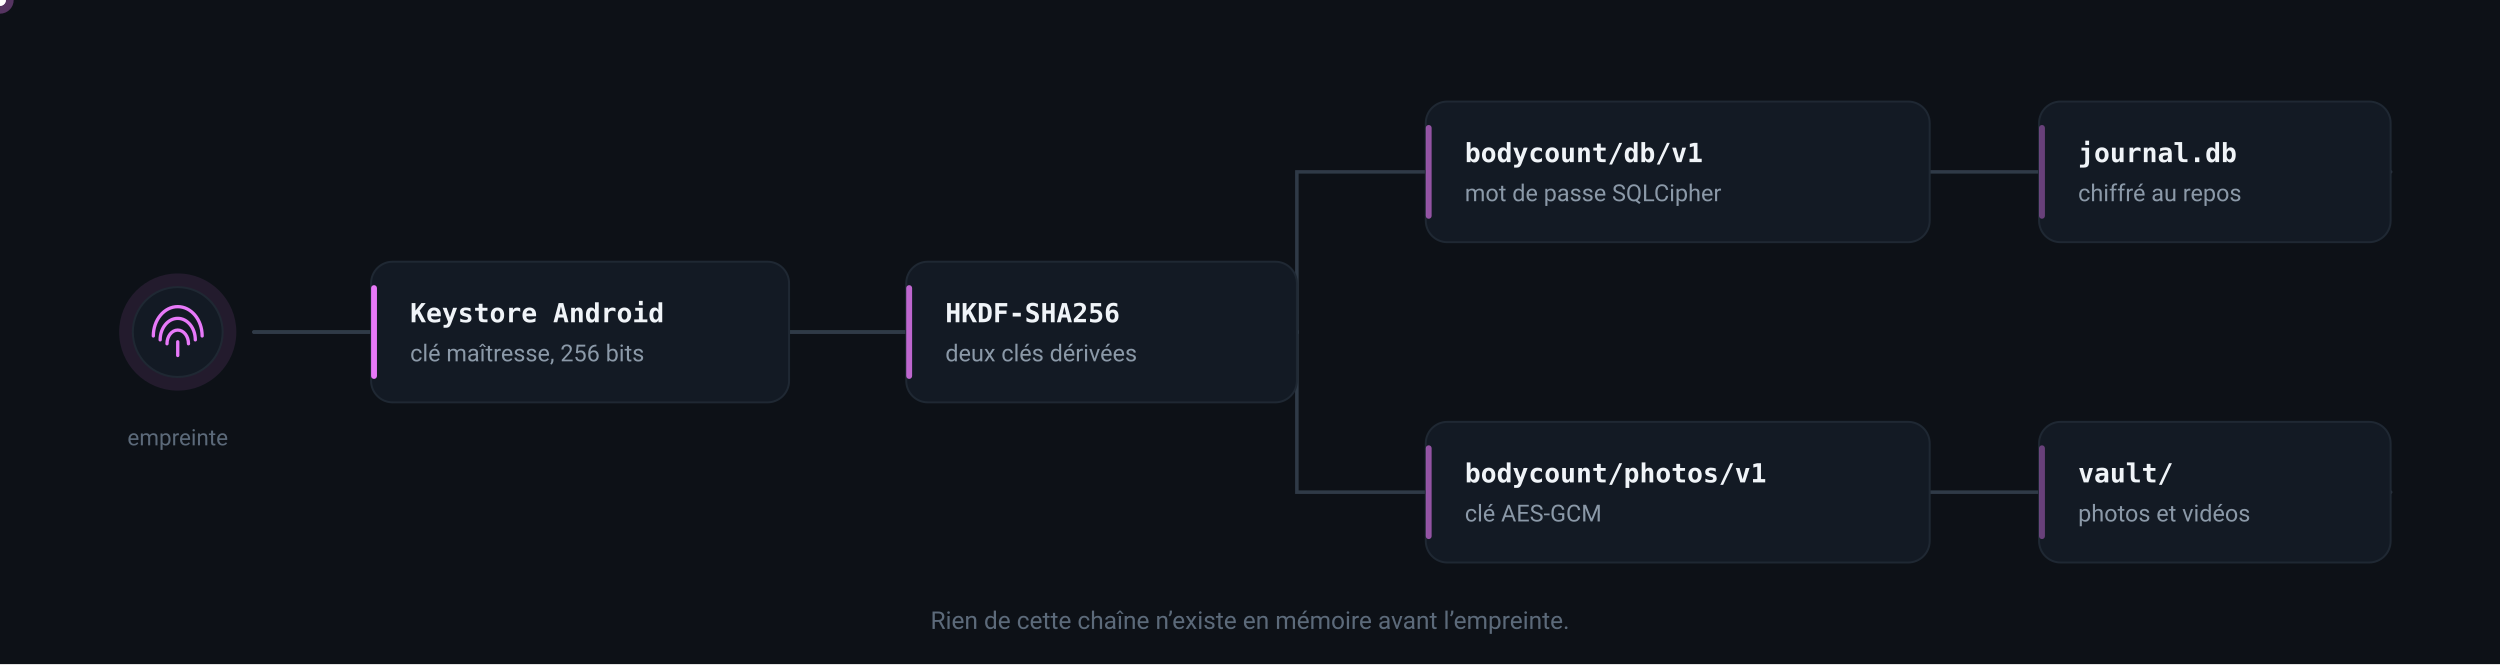
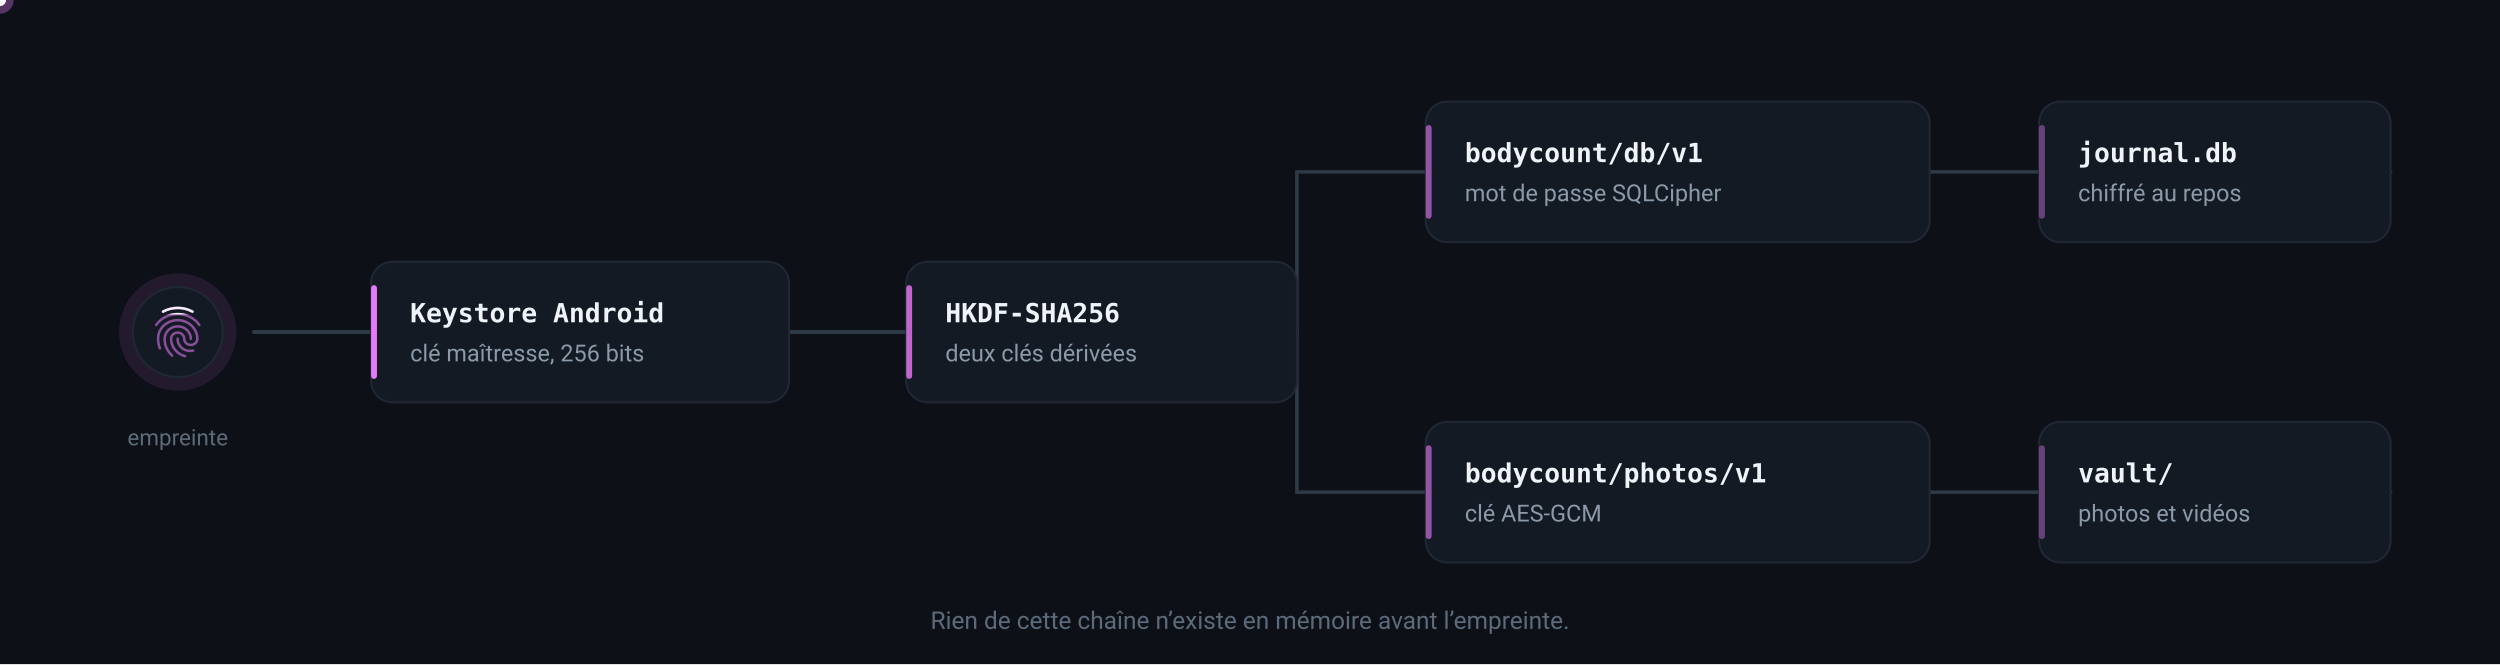
<svg xmlns="http://www.w3.org/2000/svg" width="1280" height="340" viewBox="0 0 1280 340" role="img" aria-label="L'empreinte charge la clé maîtresse depuis le Keystore Android. HKDF-SHA256 en dérive deux clés : le mot de passe SQLCipher qui ouvre le journal chiffré, et la clé AES-GCM qui ouvre le coffre des photos et des vidéos.">
  <rect width="1280" height="340" fill="#0D1117" />
  <path d="M 130 170 H 664 V 88 H 1224" stroke="#2F3A47" stroke-width="1.8" fill="none" stroke-linecap="round" />
  <path d="M 130 170 H 664 V 252 H 1224" stroke="#2F3A47" stroke-width="1.8" fill="none" stroke-linecap="round" />
  <g>
    <circle r="7" fill="#E879F9" opacity="0.18">
      <animateMotion dur="4.2s" begin="0s" repeatCount="indefinite" path="M 130 170 H 664 V 88 H 1224" calcMode="spline" keyTimes="0;1" keySplines="0.4 0 0.6 1" />
    </circle>
    <circle r="3" fill="#FFFFFF">
      <animateMotion dur="4.2s" begin="0s" repeatCount="indefinite" path="M 130 170 H 664 V 88 H 1224" calcMode="spline" keyTimes="0;1" keySplines="0.4 0 0.6 1" />
      <animate attributeName="opacity" dur="4.2s" begin="0s" repeatCount="indefinite" values="0;1;1;1;0" keyTimes="0;0.08;0.5;0.9;1" />
    </circle>
  </g>
  <g>
    <circle r="7" fill="#E879F9" opacity="0.18">
      <animateMotion dur="4.2s" begin="1.4s" repeatCount="indefinite" path="M 130 170 H 664 V 252 H 1224" calcMode="spline" keyTimes="0;1" keySplines="0.4 0 0.6 1" />
    </circle>
    <circle r="3" fill="#FFFFFF">
      <animateMotion dur="4.2s" begin="1.4s" repeatCount="indefinite" path="M 130 170 H 664 V 252 H 1224" calcMode="spline" keyTimes="0;1" keySplines="0.4 0 0.6 1" />
      <animate attributeName="opacity" dur="4.2s" begin="1.4s" repeatCount="indefinite" values="0;1;1;1;0" keyTimes="0;0.08;0.5;0.9;1" />
    </circle>
  </g>
  <g transform="translate(91 170)">
    <circle r="30" fill="#E879F9" opacity="0.10">
      <animate attributeName="r" dur="2.8s" repeatCount="indefinite" values="26;33;26" calcMode="spline" keyTimes="0;0.5;1" keySplines="0.4 0 0.6 1;0.4 0 0.6 1" />
      <animate attributeName="opacity" dur="2.8s" repeatCount="indefinite" values="0.16;0.04;0.16" />
    </circle>
    <circle r="23" fill="#131A24" stroke="#1F2833" stroke-width="1" />
-     <g stroke="#E879F9" stroke-width="1.7" fill="none" stroke-linecap="round">
-       <path d="M -9 4 a 9 11 0 0 1 18 0" />
-       <path d="M -5.5 6 a 5.5 7 0 0 1 11 0" />
-       <path d="M -12.5 2 a 12.5 15 0 0 1 25 0" />
-       <path d="M 0 5 v 7" />
+     <clipPath id="doigt">
+       <path transform="translate(-15.6 -15.6) scale(1.3)" d="M17.81 4.47c-.08 0-.16-.02-.23-.06C15.66 3.42 14 3 12.01 3c-1.98 0-3.86.47-5.57 1.41-.24.13-.54.04-.68-.2-.13-.24-.04-.55.2-.68C7.82 2.52 9.86 2 12.01 2c2.13 0 3.99.47 6.03 1.52.25.13.34.43.21.67-.09.18-.26.28-.44.28zM3.5 9.72c-.1 0-.2-.03-.29-.09-.23-.16-.28-.47-.12-.7.99-1.4 2.25-2.5 3.75-3.27C9.98 4.04 14 4.03 17.15 5.65c1.5.77 2.76 1.86 3.75 3.25.16.22.11.54-.12.7-.23.16-.54.11-.7-.12-.9-1.26-2.04-2.25-3.39-2.94-2.87-1.47-6.54-1.47-9.4.01-1.36.7-2.5 1.7-3.4 2.96-.08.14-.23.21-.39.21zm6.25 12.07c-.13 0-.26-.05-.35-.15-.87-.87-1.34-1.43-2.01-2.64-.69-1.23-1.05-2.73-1.05-4.34 0-2.97 2.54-5.39 5.66-5.39s5.66 2.42 5.66 5.39c0 .28-.22.5-.5.5s-.5-.22-.5-.5c0-2.42-2.09-4.39-4.66-4.39-2.57 0-4.66 1.97-4.66 4.39 0 1.44.32 2.77.93 3.85.64 1.15 1.08 1.64 1.85 2.42.19.2.19.51 0 .71-.11.1-.24.15-.37.15zm7.17-1.85c-1.19 0-2.24-.3-3.1-.89-1.49-1.01-2.38-2.65-2.38-4.39 0-.28.22-.5.5-.5s.5.22.5.5c0 1.41.72 2.74 1.94 3.56.71.48 1.54.71 2.54.71.24 0 .64-.03 1.04-.1.27-.05.53.13.58.41.05.27-.13.53-.41.58-.57.11-1.07.12-1.21.12zM14.91 22c-.04 0-.09-.01-.13-.02-1.59-.44-2.63-1.03-3.72-2.1-1.4-1.39-2.17-3.24-2.17-5.22 0-1.62 1.38-2.94 3.08-2.94 1.7 0 3.08 1.32 3.08 2.94 0 1.07.93 1.94 2.08 1.94s2.08-.87 2.08-1.94c0-3.77-3.25-6.83-7.25-6.83-2.84 0-5.44 1.58-6.61 4.03-.39.81-.59 1.76-.59 2.8 0 .78.07 2.01.67 3.61.1.26-.03.55-.29.64-.26.1-.55-.04-.64-.29-.49-1.31-.73-2.61-.73-3.96 0-1.2.23-2.29.68-3.24 1.33-2.79 4.28-4.6 7.51-4.6 4.55 0 8.25 3.51 8.25 7.83 0 1.62-1.38 2.94-3.08 2.94s-3.08-1.32-3.08-2.94c0-1.07-.93-1.94-2.08-1.94s-2.08.87-2.08 1.94c0 1.71.66 3.31 1.87 4.51.95.94 1.86 1.46 3.27 1.85.27.07.42.35.35.61-.05.23-.26.38-.47.38z" />
+     </clipPath>
+     <path transform="translate(-15.6 -15.6) scale(1.3)" fill="#E879F9" opacity="0.55" d="M17.81 4.47c-.08 0-.16-.02-.23-.06C15.66 3.42 14 3 12.01 3c-1.98 0-3.86.47-5.57 1.41-.24.13-.54.04-.68-.2-.13-.24-.04-.55.2-.68C7.82 2.52 9.86 2 12.01 2c2.13 0 3.99.47 6.03 1.52.25.13.34.43.21.67-.09.18-.26.28-.44.28zM3.5 9.72c-.1 0-.2-.03-.29-.09-.23-.16-.28-.47-.12-.7.99-1.4 2.25-2.5 3.75-3.27C9.98 4.04 14 4.03 17.15 5.65c1.5.77 2.76 1.86 3.75 3.25.16.22.11.54-.12.7-.23.16-.54.11-.7-.12-.9-1.26-2.04-2.25-3.39-2.94-2.87-1.47-6.54-1.47-9.4.01-1.36.7-2.5 1.7-3.4 2.96-.08.14-.23.21-.39.21zm6.25 12.07c-.13 0-.26-.05-.35-.15-.87-.87-1.34-1.43-2.01-2.64-.69-1.23-1.05-2.73-1.05-4.34 0-2.97 2.54-5.39 5.66-5.39s5.66 2.42 5.66 5.39c0 .28-.22.5-.5.5s-.5-.22-.5-.5c0-2.42-2.09-4.39-4.66-4.39-2.57 0-4.66 1.97-4.66 4.39 0 1.44.32 2.77.93 3.85.64 1.15 1.08 1.64 1.85 2.42.19.2.19.51 0 .71-.11.1-.24.15-.37.15zm7.17-1.85c-1.19 0-2.24-.3-3.1-.89-1.49-1.01-2.38-2.65-2.38-4.39 0-.28.22-.5.5-.5s.5.22.5.5c0 1.41.72 2.74 1.94 3.56.71.48 1.54.71 2.54.71.24 0 .64-.03 1.04-.1.27-.05.53.13.58.41.05.27-.13.53-.41.58-.57.11-1.07.12-1.21.12zM14.91 22c-.04 0-.09-.01-.13-.02-1.59-.44-2.63-1.03-3.72-2.1-1.4-1.39-2.17-3.24-2.17-5.22 0-1.62 1.38-2.94 3.08-2.94 1.7 0 3.08 1.32 3.08 2.94 0 1.07.93 1.94 2.08 1.94s2.08-.87 2.08-1.94c0-3.77-3.25-6.83-7.25-6.83-2.84 0-5.44 1.58-6.61 4.03-.39.81-.59 1.76-.59 2.8 0 .78.07 2.01.67 3.61.1.26-.03.55-.29.64-.26.1-.55-.04-.64-.29-.49-1.31-.73-2.61-.73-3.96 0-1.2.23-2.29.68-3.24 1.33-2.79 4.28-4.6 7.51-4.6 4.55 0 8.25 3.51 8.25 7.83 0 1.62-1.38 2.94-3.08 2.94s-3.08-1.32-3.08-2.94c0-1.07-.93-1.94-2.08-1.94s-2.08.87-2.08 1.94c0 1.71.66 3.31 1.87 4.51.95.94 1.86 1.46 3.27 1.85.27.07.42.35.35.61-.05.23-.26.38-.47.38z" />
+     <g clip-path="url(#doigt)">
+       <rect x="-16" y="-16" width="32" height="7" fill="#FFFFFF" opacity="0.9">
+         <animate attributeName="y" dur="2.8s" repeatCount="indefinite" values="-22;16;16" keyTimes="0;0.6;1" />
+       </rect>
    </g>
  </g>
  <text x="91" y="228" text-anchor="middle" font-family="system-ui,-apple-system,Segoe UI,Roboto,Helvetica,Arial,sans-serif" font-size="11.5" fill="#5C6A7A">empreinte</text>
  <g>
    <rect x="190" y="134" width="214" height="72" rx="11" fill="#131A24" stroke="#1F2833" stroke-width="1" />
    <rect x="190" y="146" width="3" height="48" rx="1.5" fill="#E879F9" opacity="1" />
    <text x="210" y="165" font-family="ui-monospace,SFMono-Regular,SF Mono,Menlo,Consolas,monospace" font-size="13.5" font-weight="600" fill="#F0F4F8">Keystore Android</text>
    <text x="210" y="185" font-family="system-ui,-apple-system,Segoe UI,Roboto,Helvetica,Arial,sans-serif" font-size="12" fill="#8B99A8">clé maîtresse, 256 bits</text>
  </g>
  <g>
    <rect x="464" y="134" width="200" height="72" rx="11" fill="#131A24" stroke="#1F2833" stroke-width="1" />
    <rect x="464" y="146" width="3" height="48" rx="1.5" fill="#E879F9" opacity="0.8" />
    <text x="484" y="165" font-family="ui-monospace,SFMono-Regular,SF Mono,Menlo,Consolas,monospace" font-size="13.5" font-weight="600" fill="#F0F4F8">HKDF-SHA256</text>
    <text x="484" y="185" font-family="system-ui,-apple-system,Segoe UI,Roboto,Helvetica,Arial,sans-serif" font-size="12" fill="#8B99A8">deux clés dérivées</text>
  </g>
  <g>
    <rect x="730" y="52" width="258" height="72" rx="11" fill="#131A24" stroke="#1F2833" stroke-width="1" />
    <rect x="730" y="64" width="3" height="48" rx="1.5" fill="#E879F9" opacity="0.6" />
    <text x="750" y="83" font-family="ui-monospace,SFMono-Regular,SF Mono,Menlo,Consolas,monospace" font-size="13.5" font-weight="600" fill="#F0F4F8">bodycount/db/v1</text>
    <text x="750" y="103" font-family="system-ui,-apple-system,Segoe UI,Roboto,Helvetica,Arial,sans-serif" font-size="12" fill="#8B99A8">mot de passe SQLCipher</text>
  </g>
  <g>
    <rect x="730" y="216" width="258" height="72" rx="11" fill="#131A24" stroke="#1F2833" stroke-width="1" />
    <rect x="730" y="228" width="3" height="48" rx="1.5" fill="#E879F9" opacity="0.6" />
    <text x="750" y="247" font-family="ui-monospace,SFMono-Regular,SF Mono,Menlo,Consolas,monospace" font-size="13.5" font-weight="600" fill="#F0F4F8">bodycount/photos/v1</text>
    <text x="750" y="267" font-family="system-ui,-apple-system,Segoe UI,Roboto,Helvetica,Arial,sans-serif" font-size="12" fill="#8B99A8">clé AES-GCM</text>
  </g>
  <g>
    <rect x="1044" y="52" width="180" height="72" rx="11" fill="#131A24" stroke="#1F2833" stroke-width="1" />
    <rect x="1044" y="64" width="3" height="48" rx="1.5" fill="#E879F9" opacity="0.4" />
    <text x="1064" y="83" font-family="ui-monospace,SFMono-Regular,SF Mono,Menlo,Consolas,monospace" font-size="13.5" font-weight="600" fill="#F0F4F8">journal.db</text>
    <text x="1064" y="103" font-family="system-ui,-apple-system,Segoe UI,Roboto,Helvetica,Arial,sans-serif" font-size="12" fill="#8B99A8">chiffré au repos</text>
  </g>
  <g>
    <rect x="1044" y="216" width="180" height="72" rx="11" fill="#131A24" stroke="#1F2833" stroke-width="1" />
    <rect x="1044" y="228" width="3" height="48" rx="1.5" fill="#E879F9" opacity="0.4" />
    <text x="1064" y="247" font-family="ui-monospace,SFMono-Regular,SF Mono,Menlo,Consolas,monospace" font-size="13.5" font-weight="600" fill="#F0F4F8">vault/</text>
    <text x="1064" y="267" font-family="system-ui,-apple-system,Segoe UI,Roboto,Helvetica,Arial,sans-serif" font-size="12" fill="#8B99A8">photos et vidéos</text>
  </g>
  <text x="640" y="322" text-anchor="middle" font-family="system-ui,-apple-system,Segoe UI,Roboto,Helvetica,Arial,sans-serif" font-size="12.5" fill="#5C6A7A">Rien de cette chaîne n’existe en mémoire avant l’empreinte.</text>
</svg>
